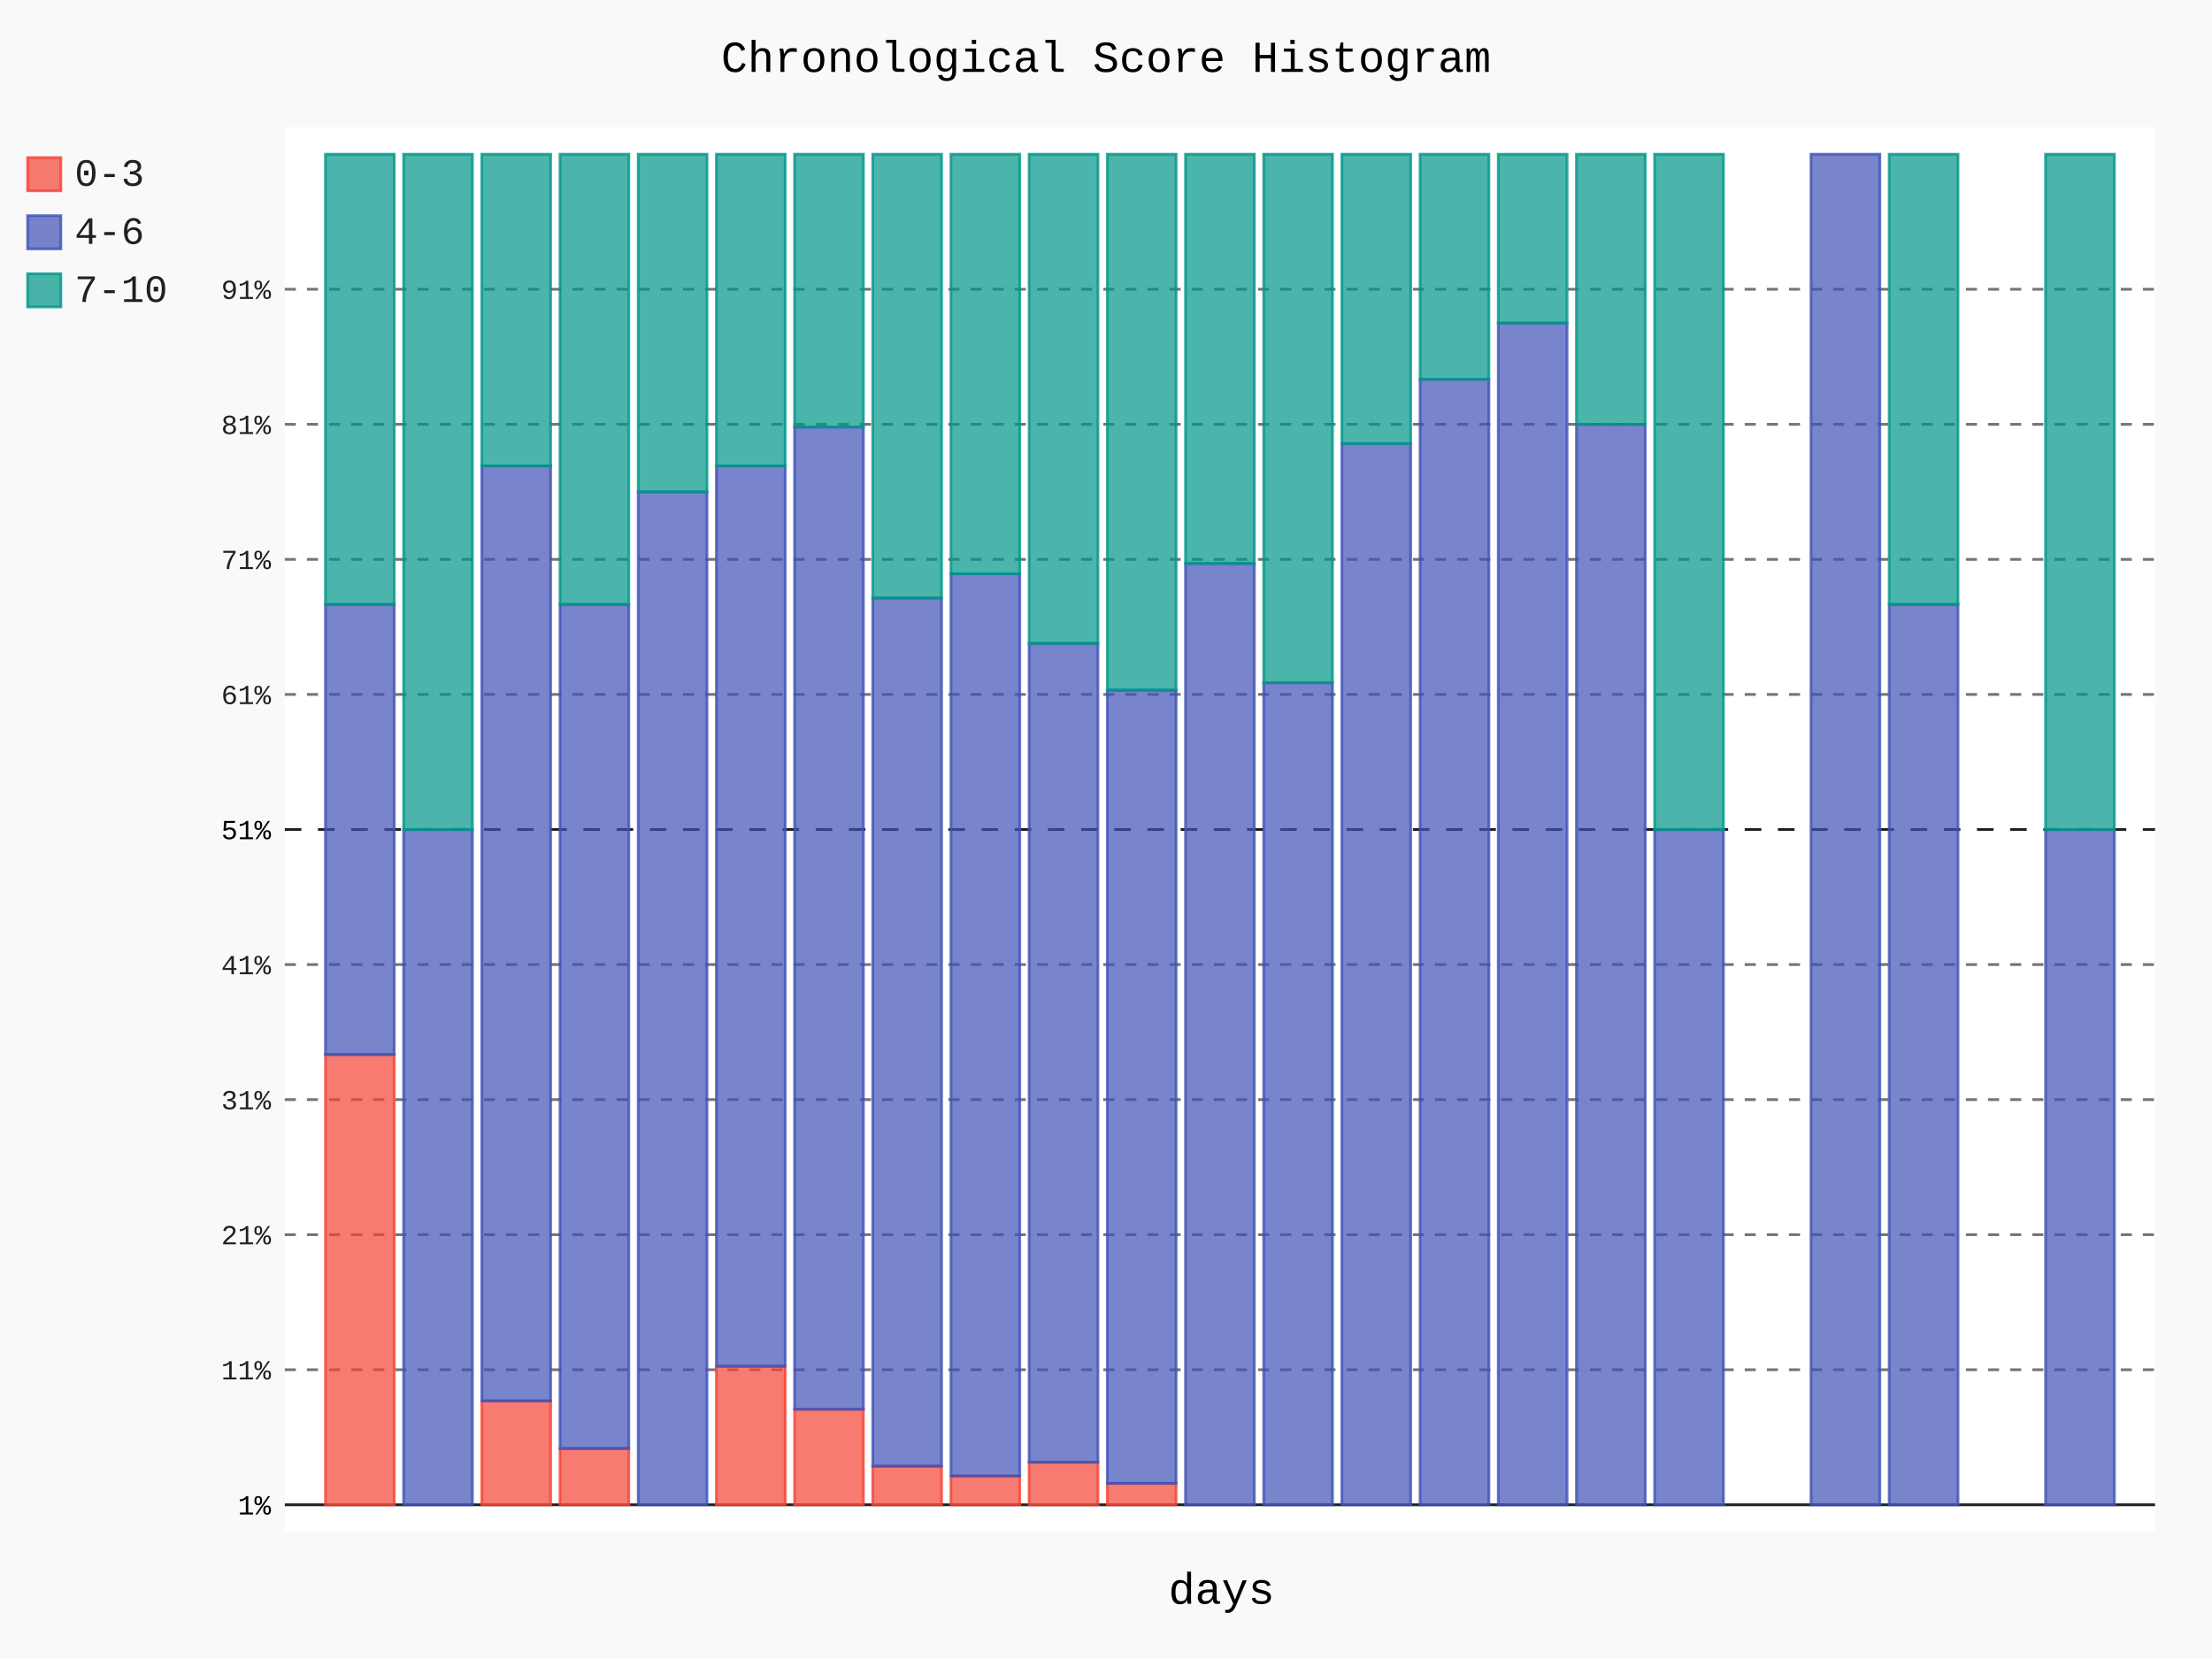
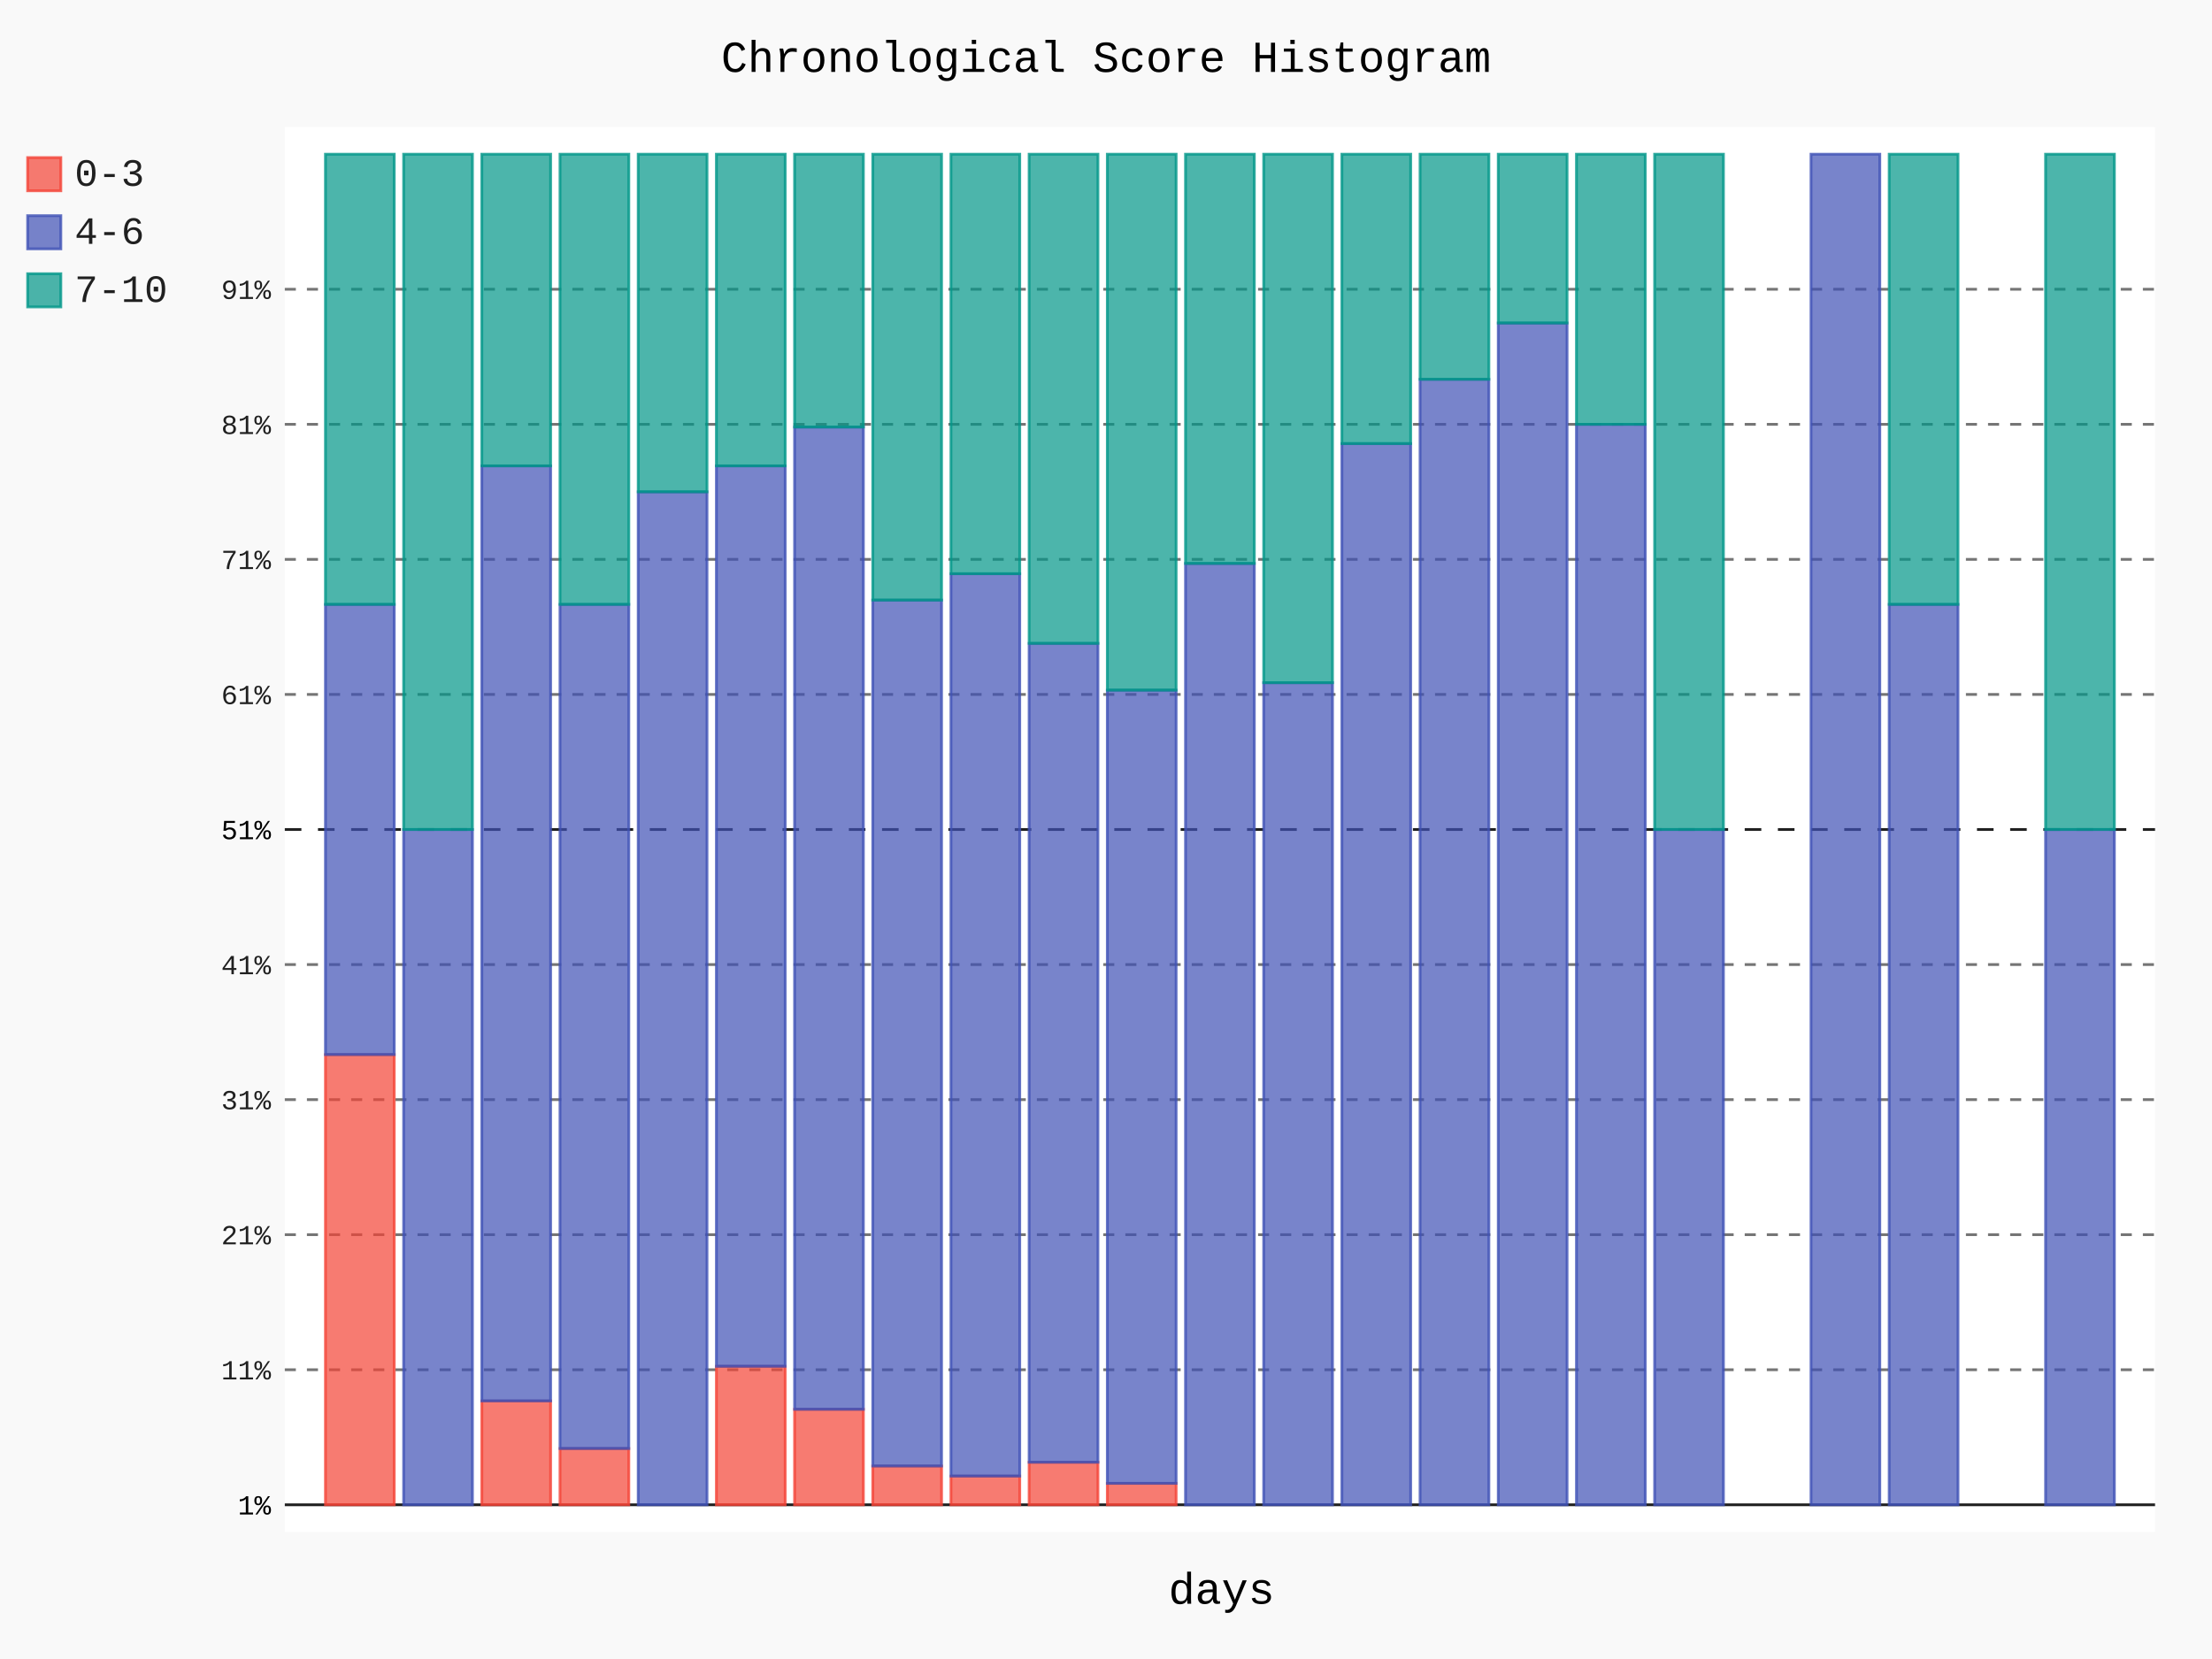
- <svg xmlns="http://www.w3.org/2000/svg" class="pygal-chart" id="chart-58f34c61-f6ef-4de7-9a9b-ab4deb197d95" viewBox="0 0 800 600">
+ <svg xmlns="http://www.w3.org/2000/svg" class="pygal-chart" id="chart-ca32d4fb-62b2-4142-9993-402e77e7b13d" viewBox="0 0 800 600">
  <defs>
-     <style type="text/css">#chart-58f34c61-f6ef-4de7-9a9b-ab4deb197d95{-webkit-user-select:none;-webkit-font-smoothing:antialiased;font-family:Consolas,"Liberation Mono",Menlo,Courier,monospace}#chart-58f34c61-f6ef-4de7-9a9b-ab4deb197d95 .title{font-family:Consolas,"Liberation Mono",Menlo,Courier,monospace;font-size:16px}#chart-58f34c61-f6ef-4de7-9a9b-ab4deb197d95 .legends .legend text{font-family:Consolas,"Liberation Mono",Menlo,Courier,monospace;font-size:14px}#chart-58f34c61-f6ef-4de7-9a9b-ab4deb197d95 .axis text{font-family:Consolas,"Liberation Mono",Menlo,Courier,monospace;font-size:10px}#chart-58f34c61-f6ef-4de7-9a9b-ab4deb197d95 .axis text.major{font-family:Consolas,"Liberation Mono",Menlo,Courier,monospace;font-size:10px}#chart-58f34c61-f6ef-4de7-9a9b-ab4deb197d95 .text-overlay text.value{font-family:Consolas,"Liberation Mono",Menlo,Courier,monospace;font-size:16px}#chart-58f34c61-f6ef-4de7-9a9b-ab4deb197d95 .text-overlay text.label{font-family:Consolas,"Liberation Mono",Menlo,Courier,monospace;font-size:10px}#chart-58f34c61-f6ef-4de7-9a9b-ab4deb197d95 .tooltip{font-family:Consolas,"Liberation Mono",Menlo,Courier,monospace;font-size:14px}#chart-58f34c61-f6ef-4de7-9a9b-ab4deb197d95 text.no_data{font-family:Consolas,"Liberation Mono",Menlo,Courier,monospace;font-size:64px}
- #chart-58f34c61-f6ef-4de7-9a9b-ab4deb197d95{background-color:rgba(249,249,249,1)}#chart-58f34c61-f6ef-4de7-9a9b-ab4deb197d95 path,#chart-58f34c61-f6ef-4de7-9a9b-ab4deb197d95 line,#chart-58f34c61-f6ef-4de7-9a9b-ab4deb197d95 rect,#chart-58f34c61-f6ef-4de7-9a9b-ab4deb197d95 circle{-webkit-transition:150ms;-moz-transition:150ms;transition:150ms}#chart-58f34c61-f6ef-4de7-9a9b-ab4deb197d95 .graph &gt; .background{fill:rgba(249,249,249,1)}#chart-58f34c61-f6ef-4de7-9a9b-ab4deb197d95 .plot &gt; .background{fill:rgba(255,255,255,1)}#chart-58f34c61-f6ef-4de7-9a9b-ab4deb197d95 .graph{fill:rgba(0,0,0,.87)}#chart-58f34c61-f6ef-4de7-9a9b-ab4deb197d95 text.no_data{fill:rgba(0,0,0,1)}#chart-58f34c61-f6ef-4de7-9a9b-ab4deb197d95 .title{fill:rgba(0,0,0,1)}#chart-58f34c61-f6ef-4de7-9a9b-ab4deb197d95 .legends .legend text{fill:rgba(0,0,0,.87)}#chart-58f34c61-f6ef-4de7-9a9b-ab4deb197d95 .legends .legend:hover text{fill:rgba(0,0,0,1)}#chart-58f34c61-f6ef-4de7-9a9b-ab4deb197d95 .axis .line{stroke:rgba(0,0,0,1)}#chart-58f34c61-f6ef-4de7-9a9b-ab4deb197d95 .axis .guide.line{stroke:rgba(0,0,0,.54)}#chart-58f34c61-f6ef-4de7-9a9b-ab4deb197d95 .axis .major.line{stroke:rgba(0,0,0,.87)}#chart-58f34c61-f6ef-4de7-9a9b-ab4deb197d95 .axis text.major{fill:rgba(0,0,0,1)}#chart-58f34c61-f6ef-4de7-9a9b-ab4deb197d95 .axis.y .guides:hover .guide.line,#chart-58f34c61-f6ef-4de7-9a9b-ab4deb197d95 .line-graph .axis.x .guides:hover .guide.line,#chart-58f34c61-f6ef-4de7-9a9b-ab4deb197d95 .stackedline-graph .axis.x .guides:hover .guide.line,#chart-58f34c61-f6ef-4de7-9a9b-ab4deb197d95 .xy-graph .axis.x .guides:hover .guide.line{stroke:rgba(0,0,0,1)}#chart-58f34c61-f6ef-4de7-9a9b-ab4deb197d95 .axis .guides:hover text{fill:rgba(0,0,0,1)}#chart-58f34c61-f6ef-4de7-9a9b-ab4deb197d95 .reactive{fill-opacity:.7;stroke-opacity:.8}#chart-58f34c61-f6ef-4de7-9a9b-ab4deb197d95 .ci{stroke:rgba(0,0,0,.87)}#chart-58f34c61-f6ef-4de7-9a9b-ab4deb197d95 .reactive.active,#chart-58f34c61-f6ef-4de7-9a9b-ab4deb197d95 .active .reactive{fill-opacity:.8;stroke-opacity:.9;stroke-width:4}#chart-58f34c61-f6ef-4de7-9a9b-ab4deb197d95 .ci .reactive.active{stroke-width:1.5}#chart-58f34c61-f6ef-4de7-9a9b-ab4deb197d95 .series text{fill:rgba(0,0,0,1)}#chart-58f34c61-f6ef-4de7-9a9b-ab4deb197d95 .tooltip rect{fill:rgba(255,255,255,1);stroke:rgba(0,0,0,1);-webkit-transition:opacity 150ms;-moz-transition:opacity 150ms;transition:opacity 150ms}#chart-58f34c61-f6ef-4de7-9a9b-ab4deb197d95 .tooltip .label{fill:rgba(0,0,0,.87)}#chart-58f34c61-f6ef-4de7-9a9b-ab4deb197d95 .tooltip .label{fill:rgba(0,0,0,.87)}#chart-58f34c61-f6ef-4de7-9a9b-ab4deb197d95 .tooltip .legend{font-size:.8em;fill:rgba(0,0,0,.54)}#chart-58f34c61-f6ef-4de7-9a9b-ab4deb197d95 .tooltip .x_label{font-size:.6em;fill:rgba(0,0,0,1)}#chart-58f34c61-f6ef-4de7-9a9b-ab4deb197d95 .tooltip .xlink{font-size:.5em;text-decoration:underline}#chart-58f34c61-f6ef-4de7-9a9b-ab4deb197d95 .tooltip .value{font-size:1.5em}#chart-58f34c61-f6ef-4de7-9a9b-ab4deb197d95 .bound{font-size:.5em}#chart-58f34c61-f6ef-4de7-9a9b-ab4deb197d95 .max-value{font-size:.75em;fill:rgba(0,0,0,.54)}#chart-58f34c61-f6ef-4de7-9a9b-ab4deb197d95 .map-element{fill:rgba(255,255,255,1);stroke:rgba(0,0,0,.54) !important}#chart-58f34c61-f6ef-4de7-9a9b-ab4deb197d95 .map-element .reactive{fill-opacity:inherit;stroke-opacity:inherit}#chart-58f34c61-f6ef-4de7-9a9b-ab4deb197d95 .color-0,#chart-58f34c61-f6ef-4de7-9a9b-ab4deb197d95 .color-0 a:visited{stroke:#F44336;fill:#F44336}#chart-58f34c61-f6ef-4de7-9a9b-ab4deb197d95 .color-1,#chart-58f34c61-f6ef-4de7-9a9b-ab4deb197d95 .color-1 a:visited{stroke:#3F51B5;fill:#3F51B5}#chart-58f34c61-f6ef-4de7-9a9b-ab4deb197d95 .color-2,#chart-58f34c61-f6ef-4de7-9a9b-ab4deb197d95 .color-2 a:visited{stroke:#009688;fill:#009688}#chart-58f34c61-f6ef-4de7-9a9b-ab4deb197d95 .text-overlay .color-0 text{fill:black}#chart-58f34c61-f6ef-4de7-9a9b-ab4deb197d95 .text-overlay .color-1 text{fill:black}#chart-58f34c61-f6ef-4de7-9a9b-ab4deb197d95 .text-overlay .color-2 text{fill:black}
- #chart-58f34c61-f6ef-4de7-9a9b-ab4deb197d95 text.no_data{text-anchor:middle}#chart-58f34c61-f6ef-4de7-9a9b-ab4deb197d95 .guide.line{fill:none}#chart-58f34c61-f6ef-4de7-9a9b-ab4deb197d95 .centered{text-anchor:middle}#chart-58f34c61-f6ef-4de7-9a9b-ab4deb197d95 .title{text-anchor:middle}#chart-58f34c61-f6ef-4de7-9a9b-ab4deb197d95 .legends .legend text{fill-opacity:1}#chart-58f34c61-f6ef-4de7-9a9b-ab4deb197d95 .axis.x text{text-anchor:middle}#chart-58f34c61-f6ef-4de7-9a9b-ab4deb197d95 .axis.x:not(.web) text[transform]{text-anchor:start}#chart-58f34c61-f6ef-4de7-9a9b-ab4deb197d95 .axis.x:not(.web) text[transform].backwards{text-anchor:end}#chart-58f34c61-f6ef-4de7-9a9b-ab4deb197d95 .axis.y text{text-anchor:end}#chart-58f34c61-f6ef-4de7-9a9b-ab4deb197d95 .axis.y text[transform].backwards{text-anchor:start}#chart-58f34c61-f6ef-4de7-9a9b-ab4deb197d95 .axis.y2 text{text-anchor:start}#chart-58f34c61-f6ef-4de7-9a9b-ab4deb197d95 .axis.y2 text[transform].backwards{text-anchor:end}#chart-58f34c61-f6ef-4de7-9a9b-ab4deb197d95 .axis .guide.line{stroke-dasharray:4,4}#chart-58f34c61-f6ef-4de7-9a9b-ab4deb197d95 .axis .major.guide.line{stroke-dasharray:6,6}#chart-58f34c61-f6ef-4de7-9a9b-ab4deb197d95 .horizontal .axis.y .guide.line,#chart-58f34c61-f6ef-4de7-9a9b-ab4deb197d95 .horizontal .axis.y2 .guide.line,#chart-58f34c61-f6ef-4de7-9a9b-ab4deb197d95 .vertical .axis.x .guide.line{opacity:0}#chart-58f34c61-f6ef-4de7-9a9b-ab4deb197d95 .horizontal .axis.always_show .guide.line,#chart-58f34c61-f6ef-4de7-9a9b-ab4deb197d95 .vertical .axis.always_show .guide.line{opacity:1 !important}#chart-58f34c61-f6ef-4de7-9a9b-ab4deb197d95 .axis.y .guides:hover .guide.line,#chart-58f34c61-f6ef-4de7-9a9b-ab4deb197d95 .axis.y2 .guides:hover .guide.line,#chart-58f34c61-f6ef-4de7-9a9b-ab4deb197d95 .axis.x .guides:hover .guide.line{opacity:1}#chart-58f34c61-f6ef-4de7-9a9b-ab4deb197d95 .axis .guides:hover text{opacity:1}#chart-58f34c61-f6ef-4de7-9a9b-ab4deb197d95 .nofill{fill:none}#chart-58f34c61-f6ef-4de7-9a9b-ab4deb197d95 .subtle-fill{fill-opacity:.2}#chart-58f34c61-f6ef-4de7-9a9b-ab4deb197d95 .dot{stroke-width:1px;fill-opacity:1}#chart-58f34c61-f6ef-4de7-9a9b-ab4deb197d95 .dot.active{stroke-width:5px}#chart-58f34c61-f6ef-4de7-9a9b-ab4deb197d95 .dot.negative{fill:transparent}#chart-58f34c61-f6ef-4de7-9a9b-ab4deb197d95 text,#chart-58f34c61-f6ef-4de7-9a9b-ab4deb197d95 tspan{stroke:none !important}#chart-58f34c61-f6ef-4de7-9a9b-ab4deb197d95 .series text.active{opacity:1}#chart-58f34c61-f6ef-4de7-9a9b-ab4deb197d95 .tooltip rect{fill-opacity:.95;stroke-width:.5}#chart-58f34c61-f6ef-4de7-9a9b-ab4deb197d95 .tooltip text{fill-opacity:1}#chart-58f34c61-f6ef-4de7-9a9b-ab4deb197d95 .showable{visibility:hidden}#chart-58f34c61-f6ef-4de7-9a9b-ab4deb197d95 .showable.shown{visibility:visible}#chart-58f34c61-f6ef-4de7-9a9b-ab4deb197d95 .gauge-background{fill:rgba(229,229,229,1);stroke:none}#chart-58f34c61-f6ef-4de7-9a9b-ab4deb197d95 .bg-lines{stroke:rgba(249,249,249,1);stroke-width:2px}</style>
+     <style type="text/css">#chart-ca32d4fb-62b2-4142-9993-402e77e7b13d{-webkit-user-select:none;-webkit-font-smoothing:antialiased;font-family:Consolas,"Liberation Mono",Menlo,Courier,monospace}#chart-ca32d4fb-62b2-4142-9993-402e77e7b13d .title{font-family:Consolas,"Liberation Mono",Menlo,Courier,monospace;font-size:16px}#chart-ca32d4fb-62b2-4142-9993-402e77e7b13d .legends .legend text{font-family:Consolas,"Liberation Mono",Menlo,Courier,monospace;font-size:14px}#chart-ca32d4fb-62b2-4142-9993-402e77e7b13d .axis text{font-family:Consolas,"Liberation Mono",Menlo,Courier,monospace;font-size:10px}#chart-ca32d4fb-62b2-4142-9993-402e77e7b13d .axis text.major{font-family:Consolas,"Liberation Mono",Menlo,Courier,monospace;font-size:10px}#chart-ca32d4fb-62b2-4142-9993-402e77e7b13d .text-overlay text.value{font-family:Consolas,"Liberation Mono",Menlo,Courier,monospace;font-size:16px}#chart-ca32d4fb-62b2-4142-9993-402e77e7b13d .text-overlay text.label{font-family:Consolas,"Liberation Mono",Menlo,Courier,monospace;font-size:10px}#chart-ca32d4fb-62b2-4142-9993-402e77e7b13d .tooltip{font-family:Consolas,"Liberation Mono",Menlo,Courier,monospace;font-size:14px}#chart-ca32d4fb-62b2-4142-9993-402e77e7b13d text.no_data{font-family:Consolas,"Liberation Mono",Menlo,Courier,monospace;font-size:64px}
+ #chart-ca32d4fb-62b2-4142-9993-402e77e7b13d{background-color:rgba(249,249,249,1)}#chart-ca32d4fb-62b2-4142-9993-402e77e7b13d path,#chart-ca32d4fb-62b2-4142-9993-402e77e7b13d line,#chart-ca32d4fb-62b2-4142-9993-402e77e7b13d rect,#chart-ca32d4fb-62b2-4142-9993-402e77e7b13d circle{-webkit-transition:150ms;-moz-transition:150ms;transition:150ms}#chart-ca32d4fb-62b2-4142-9993-402e77e7b13d .graph &gt; .background{fill:rgba(249,249,249,1)}#chart-ca32d4fb-62b2-4142-9993-402e77e7b13d .plot &gt; .background{fill:rgba(255,255,255,1)}#chart-ca32d4fb-62b2-4142-9993-402e77e7b13d .graph{fill:rgba(0,0,0,.87)}#chart-ca32d4fb-62b2-4142-9993-402e77e7b13d text.no_data{fill:rgba(0,0,0,1)}#chart-ca32d4fb-62b2-4142-9993-402e77e7b13d .title{fill:rgba(0,0,0,1)}#chart-ca32d4fb-62b2-4142-9993-402e77e7b13d .legends .legend text{fill:rgba(0,0,0,.87)}#chart-ca32d4fb-62b2-4142-9993-402e77e7b13d .legends .legend:hover text{fill:rgba(0,0,0,1)}#chart-ca32d4fb-62b2-4142-9993-402e77e7b13d .axis .line{stroke:rgba(0,0,0,1)}#chart-ca32d4fb-62b2-4142-9993-402e77e7b13d .axis .guide.line{stroke:rgba(0,0,0,.54)}#chart-ca32d4fb-62b2-4142-9993-402e77e7b13d .axis .major.line{stroke:rgba(0,0,0,.87)}#chart-ca32d4fb-62b2-4142-9993-402e77e7b13d .axis text.major{fill:rgba(0,0,0,1)}#chart-ca32d4fb-62b2-4142-9993-402e77e7b13d .axis.y .guides:hover .guide.line,#chart-ca32d4fb-62b2-4142-9993-402e77e7b13d .line-graph .axis.x .guides:hover .guide.line,#chart-ca32d4fb-62b2-4142-9993-402e77e7b13d .stackedline-graph .axis.x .guides:hover .guide.line,#chart-ca32d4fb-62b2-4142-9993-402e77e7b13d .xy-graph .axis.x .guides:hover .guide.line{stroke:rgba(0,0,0,1)}#chart-ca32d4fb-62b2-4142-9993-402e77e7b13d .axis .guides:hover text{fill:rgba(0,0,0,1)}#chart-ca32d4fb-62b2-4142-9993-402e77e7b13d .reactive{fill-opacity:.7;stroke-opacity:.8}#chart-ca32d4fb-62b2-4142-9993-402e77e7b13d .ci{stroke:rgba(0,0,0,.87)}#chart-ca32d4fb-62b2-4142-9993-402e77e7b13d .reactive.active,#chart-ca32d4fb-62b2-4142-9993-402e77e7b13d .active .reactive{fill-opacity:.8;stroke-opacity:.9;stroke-width:4}#chart-ca32d4fb-62b2-4142-9993-402e77e7b13d .ci .reactive.active{stroke-width:1.5}#chart-ca32d4fb-62b2-4142-9993-402e77e7b13d .series text{fill:rgba(0,0,0,1)}#chart-ca32d4fb-62b2-4142-9993-402e77e7b13d .tooltip rect{fill:rgba(255,255,255,1);stroke:rgba(0,0,0,1);-webkit-transition:opacity 150ms;-moz-transition:opacity 150ms;transition:opacity 150ms}#chart-ca32d4fb-62b2-4142-9993-402e77e7b13d .tooltip .label{fill:rgba(0,0,0,.87)}#chart-ca32d4fb-62b2-4142-9993-402e77e7b13d .tooltip .label{fill:rgba(0,0,0,.87)}#chart-ca32d4fb-62b2-4142-9993-402e77e7b13d .tooltip .legend{font-size:.8em;fill:rgba(0,0,0,.54)}#chart-ca32d4fb-62b2-4142-9993-402e77e7b13d .tooltip .x_label{font-size:.6em;fill:rgba(0,0,0,1)}#chart-ca32d4fb-62b2-4142-9993-402e77e7b13d .tooltip .xlink{font-size:.5em;text-decoration:underline}#chart-ca32d4fb-62b2-4142-9993-402e77e7b13d .tooltip .value{font-size:1.5em}#chart-ca32d4fb-62b2-4142-9993-402e77e7b13d .bound{font-size:.5em}#chart-ca32d4fb-62b2-4142-9993-402e77e7b13d .max-value{font-size:.75em;fill:rgba(0,0,0,.54)}#chart-ca32d4fb-62b2-4142-9993-402e77e7b13d .map-element{fill:rgba(255,255,255,1);stroke:rgba(0,0,0,.54) !important}#chart-ca32d4fb-62b2-4142-9993-402e77e7b13d .map-element .reactive{fill-opacity:inherit;stroke-opacity:inherit}#chart-ca32d4fb-62b2-4142-9993-402e77e7b13d .color-0,#chart-ca32d4fb-62b2-4142-9993-402e77e7b13d .color-0 a:visited{stroke:#F44336;fill:#F44336}#chart-ca32d4fb-62b2-4142-9993-402e77e7b13d .color-1,#chart-ca32d4fb-62b2-4142-9993-402e77e7b13d .color-1 a:visited{stroke:#3F51B5;fill:#3F51B5}#chart-ca32d4fb-62b2-4142-9993-402e77e7b13d .color-2,#chart-ca32d4fb-62b2-4142-9993-402e77e7b13d .color-2 a:visited{stroke:#009688;fill:#009688}#chart-ca32d4fb-62b2-4142-9993-402e77e7b13d .text-overlay .color-0 text{fill:black}#chart-ca32d4fb-62b2-4142-9993-402e77e7b13d .text-overlay .color-1 text{fill:black}#chart-ca32d4fb-62b2-4142-9993-402e77e7b13d .text-overlay .color-2 text{fill:black}
+ #chart-ca32d4fb-62b2-4142-9993-402e77e7b13d text.no_data{text-anchor:middle}#chart-ca32d4fb-62b2-4142-9993-402e77e7b13d .guide.line{fill:none}#chart-ca32d4fb-62b2-4142-9993-402e77e7b13d .centered{text-anchor:middle}#chart-ca32d4fb-62b2-4142-9993-402e77e7b13d .title{text-anchor:middle}#chart-ca32d4fb-62b2-4142-9993-402e77e7b13d .legends .legend text{fill-opacity:1}#chart-ca32d4fb-62b2-4142-9993-402e77e7b13d .axis.x text{text-anchor:middle}#chart-ca32d4fb-62b2-4142-9993-402e77e7b13d .axis.x:not(.web) text[transform]{text-anchor:start}#chart-ca32d4fb-62b2-4142-9993-402e77e7b13d .axis.x:not(.web) text[transform].backwards{text-anchor:end}#chart-ca32d4fb-62b2-4142-9993-402e77e7b13d .axis.y text{text-anchor:end}#chart-ca32d4fb-62b2-4142-9993-402e77e7b13d .axis.y text[transform].backwards{text-anchor:start}#chart-ca32d4fb-62b2-4142-9993-402e77e7b13d .axis.y2 text{text-anchor:start}#chart-ca32d4fb-62b2-4142-9993-402e77e7b13d .axis.y2 text[transform].backwards{text-anchor:end}#chart-ca32d4fb-62b2-4142-9993-402e77e7b13d .axis .guide.line{stroke-dasharray:4,4}#chart-ca32d4fb-62b2-4142-9993-402e77e7b13d .axis .major.guide.line{stroke-dasharray:6,6}#chart-ca32d4fb-62b2-4142-9993-402e77e7b13d .horizontal .axis.y .guide.line,#chart-ca32d4fb-62b2-4142-9993-402e77e7b13d .horizontal .axis.y2 .guide.line,#chart-ca32d4fb-62b2-4142-9993-402e77e7b13d .vertical .axis.x .guide.line{opacity:0}#chart-ca32d4fb-62b2-4142-9993-402e77e7b13d .horizontal .axis.always_show .guide.line,#chart-ca32d4fb-62b2-4142-9993-402e77e7b13d .vertical .axis.always_show .guide.line{opacity:1 !important}#chart-ca32d4fb-62b2-4142-9993-402e77e7b13d .axis.y .guides:hover .guide.line,#chart-ca32d4fb-62b2-4142-9993-402e77e7b13d .axis.y2 .guides:hover .guide.line,#chart-ca32d4fb-62b2-4142-9993-402e77e7b13d .axis.x .guides:hover .guide.line{opacity:1}#chart-ca32d4fb-62b2-4142-9993-402e77e7b13d .axis .guides:hover text{opacity:1}#chart-ca32d4fb-62b2-4142-9993-402e77e7b13d .nofill{fill:none}#chart-ca32d4fb-62b2-4142-9993-402e77e7b13d .subtle-fill{fill-opacity:.2}#chart-ca32d4fb-62b2-4142-9993-402e77e7b13d .dot{stroke-width:1px;fill-opacity:1}#chart-ca32d4fb-62b2-4142-9993-402e77e7b13d .dot.active{stroke-width:5px}#chart-ca32d4fb-62b2-4142-9993-402e77e7b13d .dot.negative{fill:transparent}#chart-ca32d4fb-62b2-4142-9993-402e77e7b13d text,#chart-ca32d4fb-62b2-4142-9993-402e77e7b13d tspan{stroke:none !important}#chart-ca32d4fb-62b2-4142-9993-402e77e7b13d .series text.active{opacity:1}#chart-ca32d4fb-62b2-4142-9993-402e77e7b13d .tooltip rect{fill-opacity:.95;stroke-width:.5}#chart-ca32d4fb-62b2-4142-9993-402e77e7b13d .tooltip text{fill-opacity:1}#chart-ca32d4fb-62b2-4142-9993-402e77e7b13d .showable{visibility:hidden}#chart-ca32d4fb-62b2-4142-9993-402e77e7b13d .showable.shown{visibility:visible}#chart-ca32d4fb-62b2-4142-9993-402e77e7b13d .gauge-background{fill:rgba(229,229,229,1);stroke:none}#chart-ca32d4fb-62b2-4142-9993-402e77e7b13d .bg-lines{stroke:rgba(249,249,249,1);stroke-width:2px}</style>
  </defs>
  <g class="graph stackedbar-graph vertical">
    <rect class="background" height="600" width="800" x="0" y="0" />
    <g class="plot" transform="translate(103, 46)">
      <rect class="background" height="508" width="676.4" x="0" y="0" />
      <g class="axis y always_show">
        <g class="guides">
          <path class="major line" d="M0 498.231 h676.4" />
          <text class="major" x="-5" y="501.731">1%</text>
        </g>
        <g class="guides">
          <path class="guide line" d="M0 449.385 h676.4" />
          <text class="" x="-5" y="452.885">11%</text>
        </g>
        <g class="guides">
          <path class="guide line" d="M0 400.538 h676.4" />
          <text class="" x="-5" y="404.038">21%</text>
        </g>
        <g class="guides">
          <path class="guide line" d="M0 351.692 h676.4" />
          <text class="" x="-5" y="355.192">31%</text>
        </g>
        <g class="guides">
          <path class="guide line" d="M0 302.846 h676.4" />
          <text class="" x="-5" y="306.346">41%</text>
        </g>
        <g class="guides">
          <path class="major guide line" d="M0 254 h676.4" />
          <text class="major" x="-5" y="257.5">51%</text>
        </g>
        <g class="guides">
          <path class="guide line" d="M0 205.154 h676.4" />
          <text class="" x="-5" y="208.654">61%</text>
        </g>
        <g class="guides">
          <path class="guide line" d="M0 156.308 h676.4" />
          <text class="" x="-5" y="159.808">71%</text>
        </g>
        <g class="guides">
          <path class="guide line" d="M0 107.462 h676.4" />
          <text class="" x="-5" y="110.962">81%</text>
        </g>
        <g class="guides">
          <path class="guide line" d="M0 58.615 h676.4" />
          <text class="" x="-5" y="62.115">91%</text>
        </g>
      </g>
      <g class="series serie-0 color-0">
        <g class="bars">
          <g class="bar">
            <rect class="rect reactive tooltip-trigger" height="162.82" rx="0" ry="0" width="24.884" x="14.704" y="335.41" />
          </g>
          <g class="bar">
            <rect class="rect reactive tooltip-trigger" height="0.0" rx="0" ry="0" width="24.884" x="42.982" y="498.231" />
          </g>
          <g class="bar">
            <rect class="rect reactive tooltip-trigger" height="37.574" rx="0" ry="0" width="24.884" x="71.26" y="460.657" />
          </g>
          <g class="bar">
            <rect class="rect reactive tooltip-trigger" height="20.353" rx="0" ry="0" width="24.884" x="99.537" y="477.878" />
          </g>
          <g class="bar">
            <rect class="rect reactive tooltip-trigger" height="0.0" rx="0" ry="0" width="24.884" x="127.815" y="498.231" />
          </g>
          <g class="bar">
            <rect class="rect reactive tooltip-trigger" height="50.099" rx="0" ry="0" width="24.884" x="156.092" y="448.132" />
          </g>
          <g class="bar">
            <rect class="rect reactive tooltip-trigger" height="34.538" rx="0" ry="0" width="24.884" x="184.37" y="463.693" />
          </g>
          <g class="bar">
-             <rect class="rect reactive tooltip-trigger" height="13.956" rx="0" ry="0" width="24.884" x="212.647" y="484.275" />
+             <rect class="rect reactive tooltip-trigger" height="14.023" rx="0" ry="0" width="24.884" x="212.647" y="484.208" />
          </g>
          <g class="bar">
            <rect class="rect reactive tooltip-trigger" height="10.393" rx="0" ry="0" width="24.884" x="240.925" y="487.838" />
          </g>
          <g class="bar">
            <rect class="rect reactive tooltip-trigger" height="15.385" rx="0" ry="0" width="24.884" x="269.203" y="482.846" />
          </g>
          <g class="bar">
            <rect class="rect reactive tooltip-trigger" height="7.753" rx="0" ry="0" width="24.884" x="297.48" y="490.477" />
          </g>
          <g class="bar">
            <rect class="rect reactive tooltip-trigger" height="0.0" rx="0" ry="0" width="24.884" x="325.758" y="498.231" />
          </g>
          <g class="bar">
            <rect class="rect reactive tooltip-trigger" height="0.0" rx="0" ry="0" width="24.884" x="354.035" y="498.231" />
          </g>
          <g class="bar">
            <rect class="rect reactive tooltip-trigger" height="0.0" rx="0" ry="0" width="24.884" x="382.313" y="498.231" />
          </g>
          <g class="bar">
            <rect class="rect reactive tooltip-trigger" height="0.0" rx="0" ry="0" width="24.884" x="410.591" y="498.231" />
          </g>
          <g class="bar">
            <rect class="rect reactive tooltip-trigger" height="0.0" rx="0" ry="0" width="24.884" x="438.868" y="498.231" />
          </g>
          <g class="bar">
            <rect class="rect reactive tooltip-trigger" height="0.0" rx="0" ry="0" width="24.884" x="467.146" y="498.231" />
          </g>
          <g class="bar">
            <rect class="rect reactive tooltip-trigger" height="0.0" rx="0" ry="0" width="24.884" x="495.423" y="498.231" />
          </g>
          <g class="bar">
            <rect class="rect reactive tooltip-trigger" height="0.0" rx="0" ry="0" width="24.884" x="523.701" y="498.231" />
          </g>
          <g class="bar">
            <rect class="rect reactive tooltip-trigger" height="0.0" rx="0" ry="0" width="24.884" x="551.979" y="498.231" />
          </g>
          <g class="bar">
            <rect class="rect reactive tooltip-trigger" height="0.0" rx="0" ry="0" width="24.884" x="580.256" y="498.231" />
          </g>
          <g class="bar">
            <rect class="rect reactive tooltip-trigger" height="0.0" rx="0" ry="0" width="24.884" x="608.534" y="498.231" />
          </g>
          <g class="bar">
            <rect class="rect reactive tooltip-trigger" height="0.0" rx="0" ry="0" width="24.884" x="636.811" y="498.231" />
          </g>
        </g>
      </g>
      <g class="series serie-1 color-1">
        <g class="bars">
          <g class="bar">
            <rect class="rect reactive tooltip-trigger" height="162.82" rx="0" ry="0" width="24.884" x="14.704" y="172.59" />
          </g>
          <g class="bar">
            <rect class="rect reactive tooltip-trigger" height="244.231" rx="0" ry="0" width="24.884" x="42.982" y="254" />
          </g>
          <g class="bar">
            <rect class="rect reactive tooltip-trigger" height="338.166" rx="0" ry="0" width="24.884" x="71.26" y="122.491" />
          </g>
          <g class="bar">
            <rect class="rect reactive tooltip-trigger" height="305.288" rx="0" ry="0" width="24.884" x="99.537" y="172.59" />
          </g>
          <g class="bar">
            <rect class="rect reactive tooltip-trigger" height="366.346" rx="0" ry="0" width="24.884" x="127.815" y="131.885" />
          </g>
          <g class="bar">
            <rect class="rect reactive tooltip-trigger" height="325.641" rx="0" ry="0" width="24.884" x="156.092" y="122.491" />
          </g>
          <g class="bar">
            <rect class="rect reactive tooltip-trigger" height="355.245" rx="0" ry="0" width="24.884" x="184.37" y="108.448" />
          </g>
          <g class="bar">
-             <rect class="rect reactive tooltip-trigger" height="314.011" rx="0" ry="0" width="24.884" x="212.647" y="170.264" />
+             <rect class="rect reactive tooltip-trigger" height="313.176" rx="0" ry="0" width="24.884" x="212.647" y="171.032" />
          </g>
          <g class="bar">
            <rect class="rect reactive tooltip-trigger" height="326.334" rx="0" ry="0" width="24.884" x="240.925" y="161.504" />
          </g>
          <g class="bar">
            <rect class="rect reactive tooltip-trigger" height="296.154" rx="0" ry="0" width="24.884" x="269.203" y="186.692" />
          </g>
          <g class="bar">
            <rect class="rect reactive tooltip-trigger" height="286.874" rx="0" ry="0" width="24.884" x="297.48" y="203.603" />
          </g>
          <g class="bar">
            <rect class="rect reactive tooltip-trigger" height="340.443" rx="0" ry="0" width="24.884" x="325.758" y="157.788" />
          </g>
          <g class="bar">
            <rect class="rect reactive tooltip-trigger" height="297.324" rx="0" ry="0" width="24.884" x="354.035" y="200.906" />
          </g>
          <g class="bar">
            <rect class="rect reactive tooltip-trigger" height="383.791" rx="0" ry="0" width="24.884" x="382.313" y="114.44" />
          </g>
          <g class="bar">
            <rect class="rect reactive tooltip-trigger" height="407.051" rx="0" ry="0" width="24.884" x="410.591" y="91.18" />
          </g>
          <g class="bar">
            <rect class="rect reactive tooltip-trigger" height="427.404" rx="0" ry="0" width="24.884" x="438.868" y="70.827" />
          </g>
          <g class="bar">
            <rect class="rect reactive tooltip-trigger" height="390.769" rx="0" ry="0" width="24.884" x="467.146" y="107.462" />
          </g>
          <g class="bar">
            <rect class="rect reactive tooltip-trigger" height="244.231" rx="0" ry="0" width="24.884" x="495.423" y="254" />
          </g>
          <g class="bar">
            <rect class="rect reactive tooltip-trigger" height="0.0" rx="0" ry="0" width="24.884" x="523.701" y="498.231" />
          </g>
          <g class="bar">
            <rect class="rect reactive tooltip-trigger" height="488.461" rx="0" ry="0" width="24.884" x="551.979" y="9.769" />
          </g>
          <g class="bar">
            <rect class="rect reactive tooltip-trigger" height="325.641" rx="0" ry="0" width="24.884" x="580.256" y="172.59" />
          </g>
          <g class="bar">
            <rect class="rect reactive tooltip-trigger" height="0.0" rx="0" ry="0" width="24.884" x="608.534" y="498.231" />
          </g>
          <g class="bar">
            <rect class="rect reactive tooltip-trigger" height="244.231" rx="0" ry="0" width="24.884" x="636.811" y="254" />
          </g>
        </g>
      </g>
      <g class="series serie-2 color-2">
        <g class="bars">
          <g class="bar">
            <rect class="rect reactive tooltip-trigger" height="162.82" rx="0" ry="0" width="24.884" x="14.704" y="9.769" />
          </g>
          <g class="bar">
            <rect class="rect reactive tooltip-trigger" height="244.231" rx="0" ry="0" width="24.884" x="42.982" y="9.769" />
          </g>
          <g class="bar">
            <rect class="rect reactive tooltip-trigger" height="112.722" rx="0" ry="0" width="24.884" x="71.26" y="9.769" />
          </g>
          <g class="bar">
            <rect class="rect reactive tooltip-trigger" height="162.821" rx="0" ry="0" width="24.884" x="99.537" y="9.769" />
          </g>
          <g class="bar">
            <rect class="rect reactive tooltip-trigger" height="122.115" rx="0" ry="0" width="24.884" x="127.815" y="9.769" />
          </g>
          <g class="bar">
            <rect class="rect reactive tooltip-trigger" height="112.722" rx="0" ry="0" width="24.884" x="156.092" y="9.769" />
          </g>
          <g class="bar">
            <rect class="rect reactive tooltip-trigger" height="98.679" rx="0" ry="0" width="24.884" x="184.37" y="9.769" />
          </g>
          <g class="bar">
-             <rect class="rect reactive tooltip-trigger" height="160.495" rx="0" ry="0" width="24.884" x="212.647" y="9.769" />
+             <rect class="rect reactive tooltip-trigger" height="161.262" rx="0" ry="0" width="24.884" x="212.647" y="9.769" />
          </g>
          <g class="bar">
            <rect class="rect reactive tooltip-trigger" height="151.735" rx="0" ry="0" width="24.884" x="240.925" y="9.769" />
          </g>
          <g class="bar">
            <rect class="rect reactive tooltip-trigger" height="176.923" rx="0" ry="0" width="24.884" x="269.203" y="9.769" />
          </g>
          <g class="bar">
            <rect class="rect reactive tooltip-trigger" height="193.834" rx="0" ry="0" width="24.884" x="297.48" y="9.769" />
          </g>
          <g class="bar">
            <rect class="rect reactive tooltip-trigger" height="148.019" rx="0" ry="0" width="24.884" x="325.758" y="9.769" />
          </g>
          <g class="bar">
            <rect class="rect reactive tooltip-trigger" height="191.137" rx="0" ry="0" width="24.884" x="354.035" y="9.769" />
          </g>
          <g class="bar">
            <rect class="rect reactive tooltip-trigger" height="104.67" rx="0" ry="0" width="24.884" x="382.313" y="9.769" />
          </g>
          <g class="bar">
            <rect class="rect reactive tooltip-trigger" height="81.41" rx="0" ry="0" width="24.884" x="410.591" y="9.769" />
          </g>
          <g class="bar">
            <rect class="rect reactive tooltip-trigger" height="61.058" rx="0" ry="0" width="24.884" x="438.868" y="9.769" />
          </g>
          <g class="bar">
            <rect class="rect reactive tooltip-trigger" height="97.692" rx="0" ry="0" width="24.884" x="467.146" y="9.769" />
          </g>
          <g class="bar">
            <rect class="rect reactive tooltip-trigger" height="244.231" rx="0" ry="0" width="24.884" x="495.423" y="9.769" />
          </g>
          <g class="bar">
            <rect class="rect reactive tooltip-trigger" height="0.0" rx="0" ry="0" width="24.884" x="523.701" y="498.231" />
          </g>
          <g class="bar">
            <rect class="rect reactive tooltip-trigger" height="0.0" rx="0" ry="0" width="24.884" x="551.979" y="9.769" />
          </g>
          <g class="bar">
            <rect class="rect reactive tooltip-trigger" height="162.82" rx="0" ry="0" width="24.884" x="580.256" y="9.769" />
          </g>
          <g class="bar">
            <rect class="rect reactive tooltip-trigger" height="0.0" rx="0" ry="0" width="24.884" x="608.534" y="498.231" />
          </g>
          <g class="bar">
            <rect class="rect reactive tooltip-trigger" height="244.231" rx="0" ry="0" width="24.884" x="636.811" y="9.769" />
          </g>
        </g>
      </g>
    </g>
    <g class="titles">
      <text class="title plot_title" x="400.0" y="26">Chronological Score Histogram</text>
      <text class="title" x="441.8" y="580">days</text>
    </g>
    <g class="plot overlay" transform="translate(103, 46)">
      <g class="series serie-0 color-0" />
      <g class="series serie-1 color-1" />
      <g class="series serie-2 color-2" />
    </g>
    <g class="plot text-overlay" transform="translate(103, 46)">
      <g class="series serie-0 color-0" />
      <g class="series serie-1 color-1" />
      <g class="series serie-2 color-2" />
    </g>
    <g class="plot tooltip-overlay" transform="translate(103, 46)">
      <g class="tooltip" style="opacity: 0" transform="translate(0 0)">
        <rect class="tooltip-box" height="0" rx="0" ry="0" width="0" />
        <g class="text" />
      </g>
    </g>
    <g class="legends" transform="translate(10, 56)">
      <g class="legend reactive activate-serie" id="activate-serie-0">
        <rect class="color-0 reactive" height="12" width="12" x="0.0" y="1.0" />
        <text x="17.0" y="11.2">0-3</text>
      </g>
      <g class="legend reactive activate-serie" id="activate-serie-1">
        <rect class="color-1 reactive" height="12" width="12" x="0.0" y="22.0" />
        <text x="17.0" y="32.2">4-6</text>
      </g>
      <g class="legend reactive activate-serie" id="activate-serie-2">
        <rect class="color-2 reactive" height="12" width="12" x="0.0" y="43.0" />
        <text x="17.0" y="53.2">7-10</text>
      </g>
    </g>
    <g class="legends" transform="translate(790, 56)" />
  </g>
</svg>
